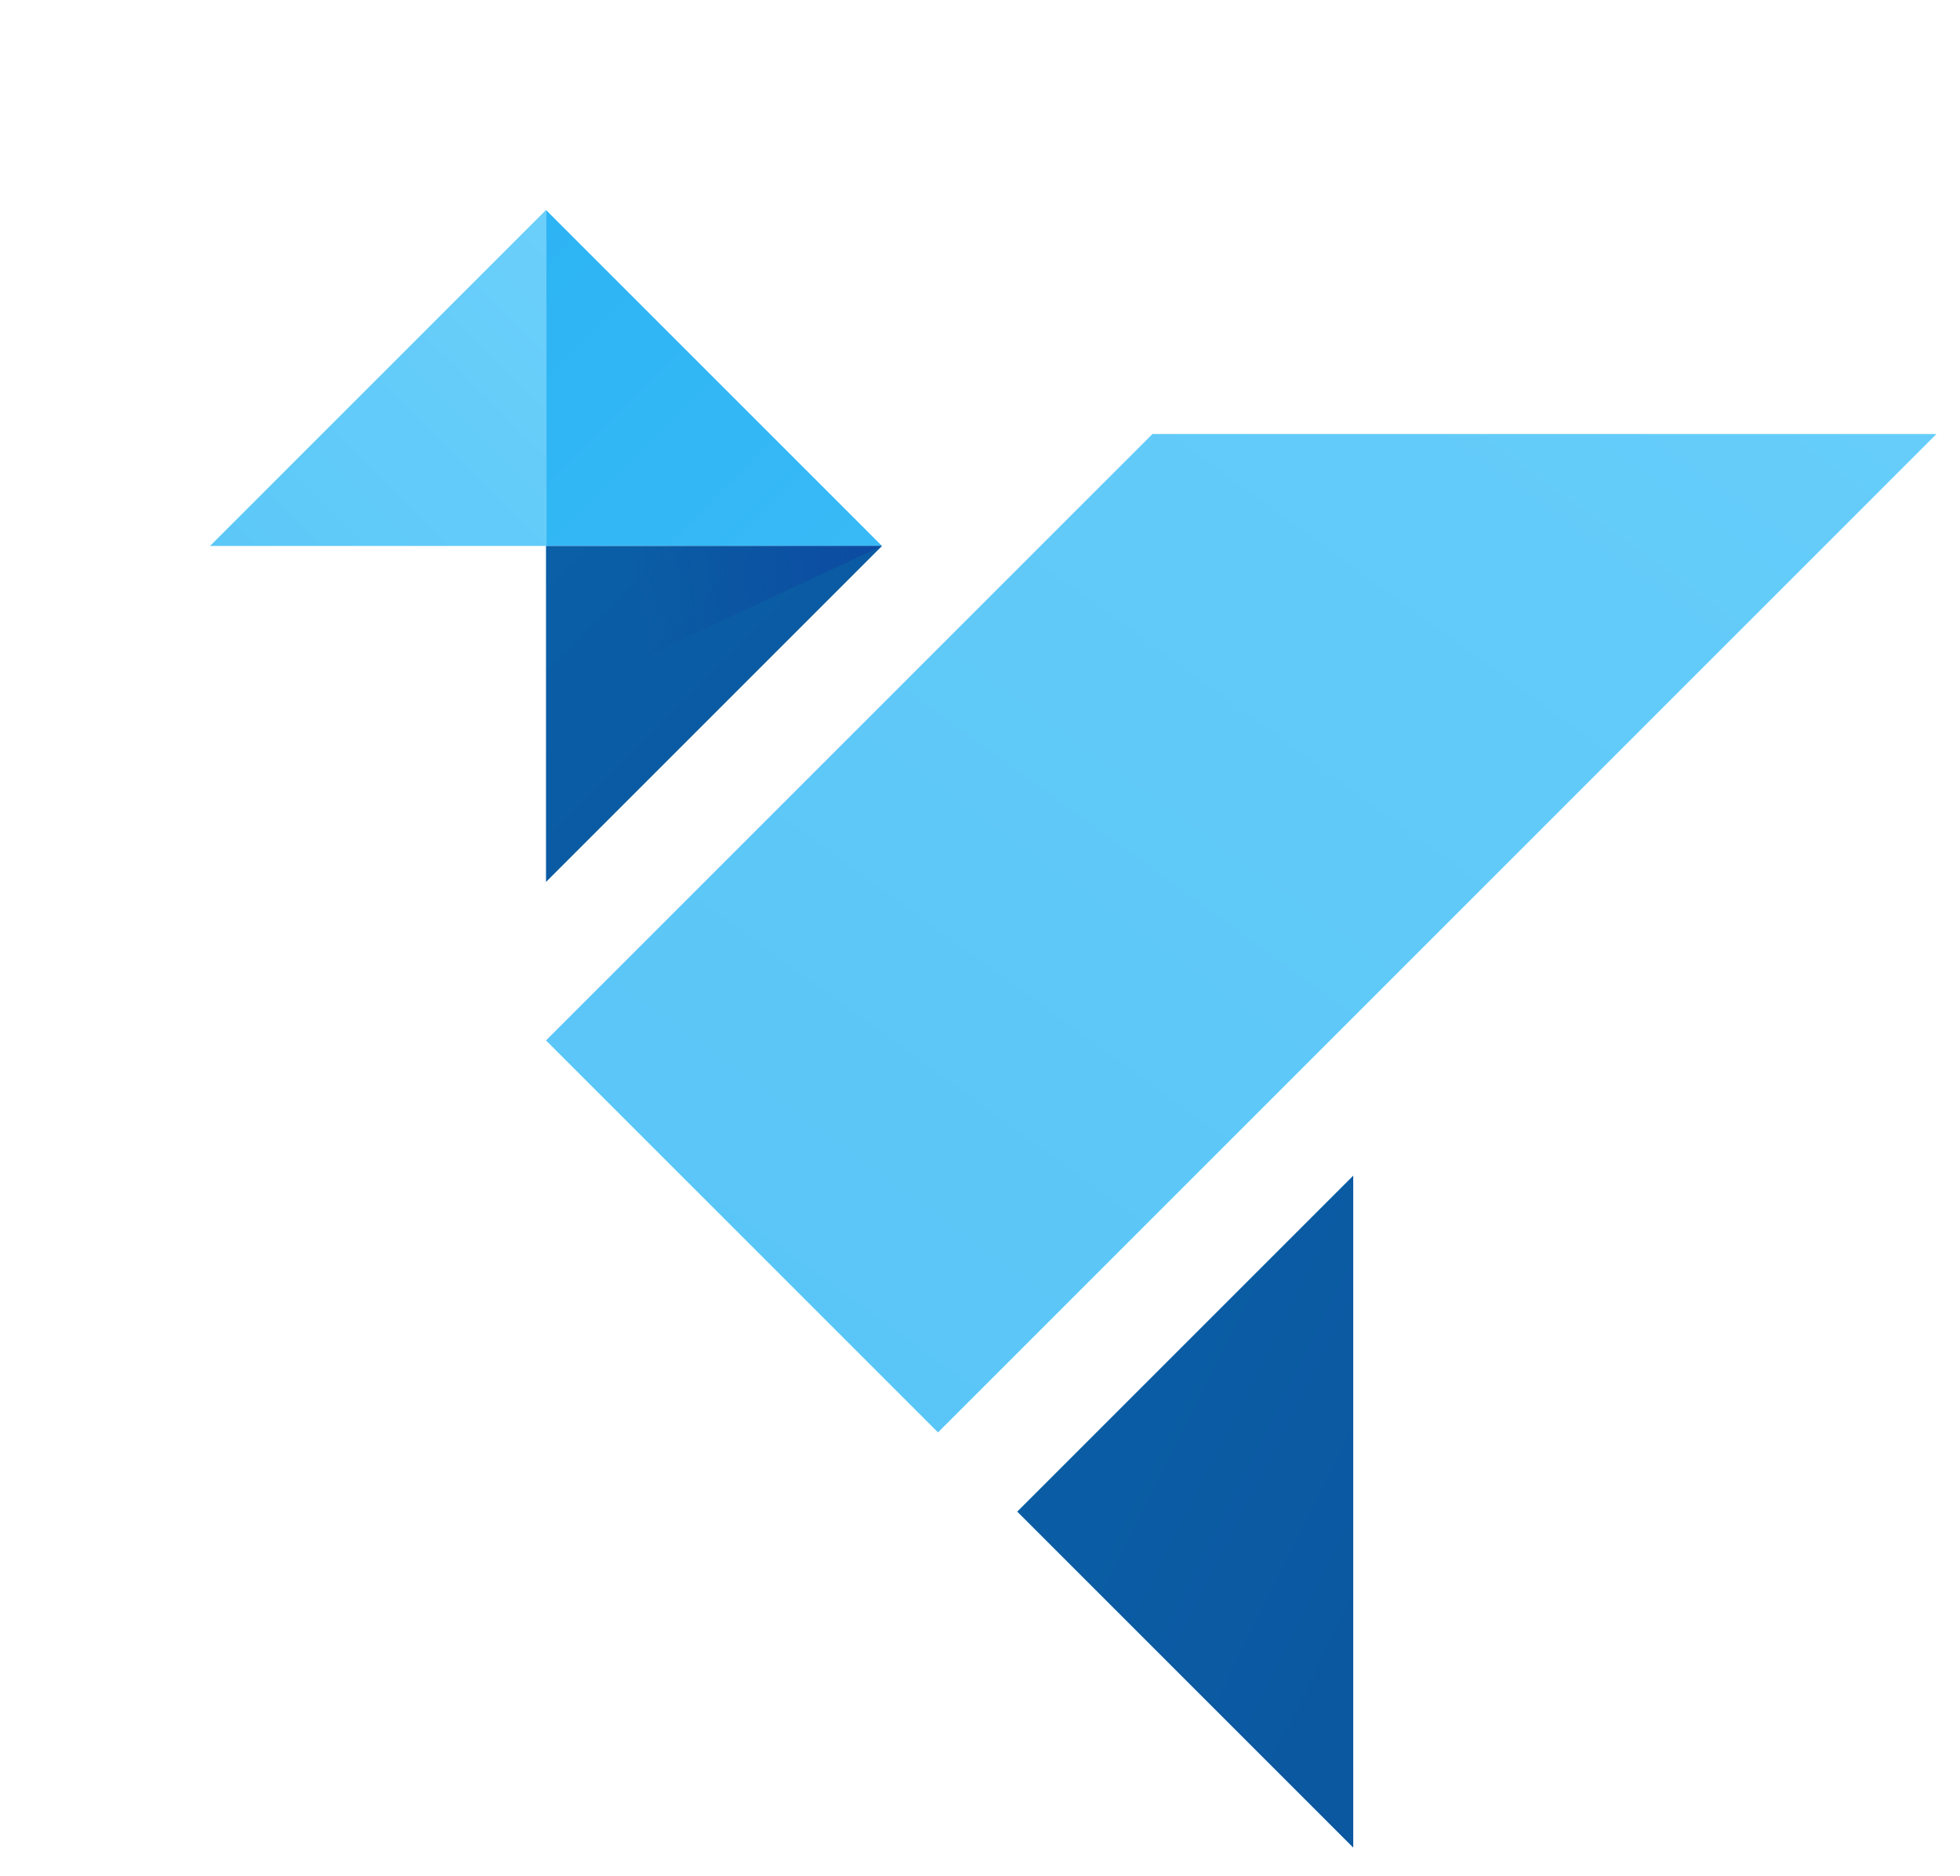
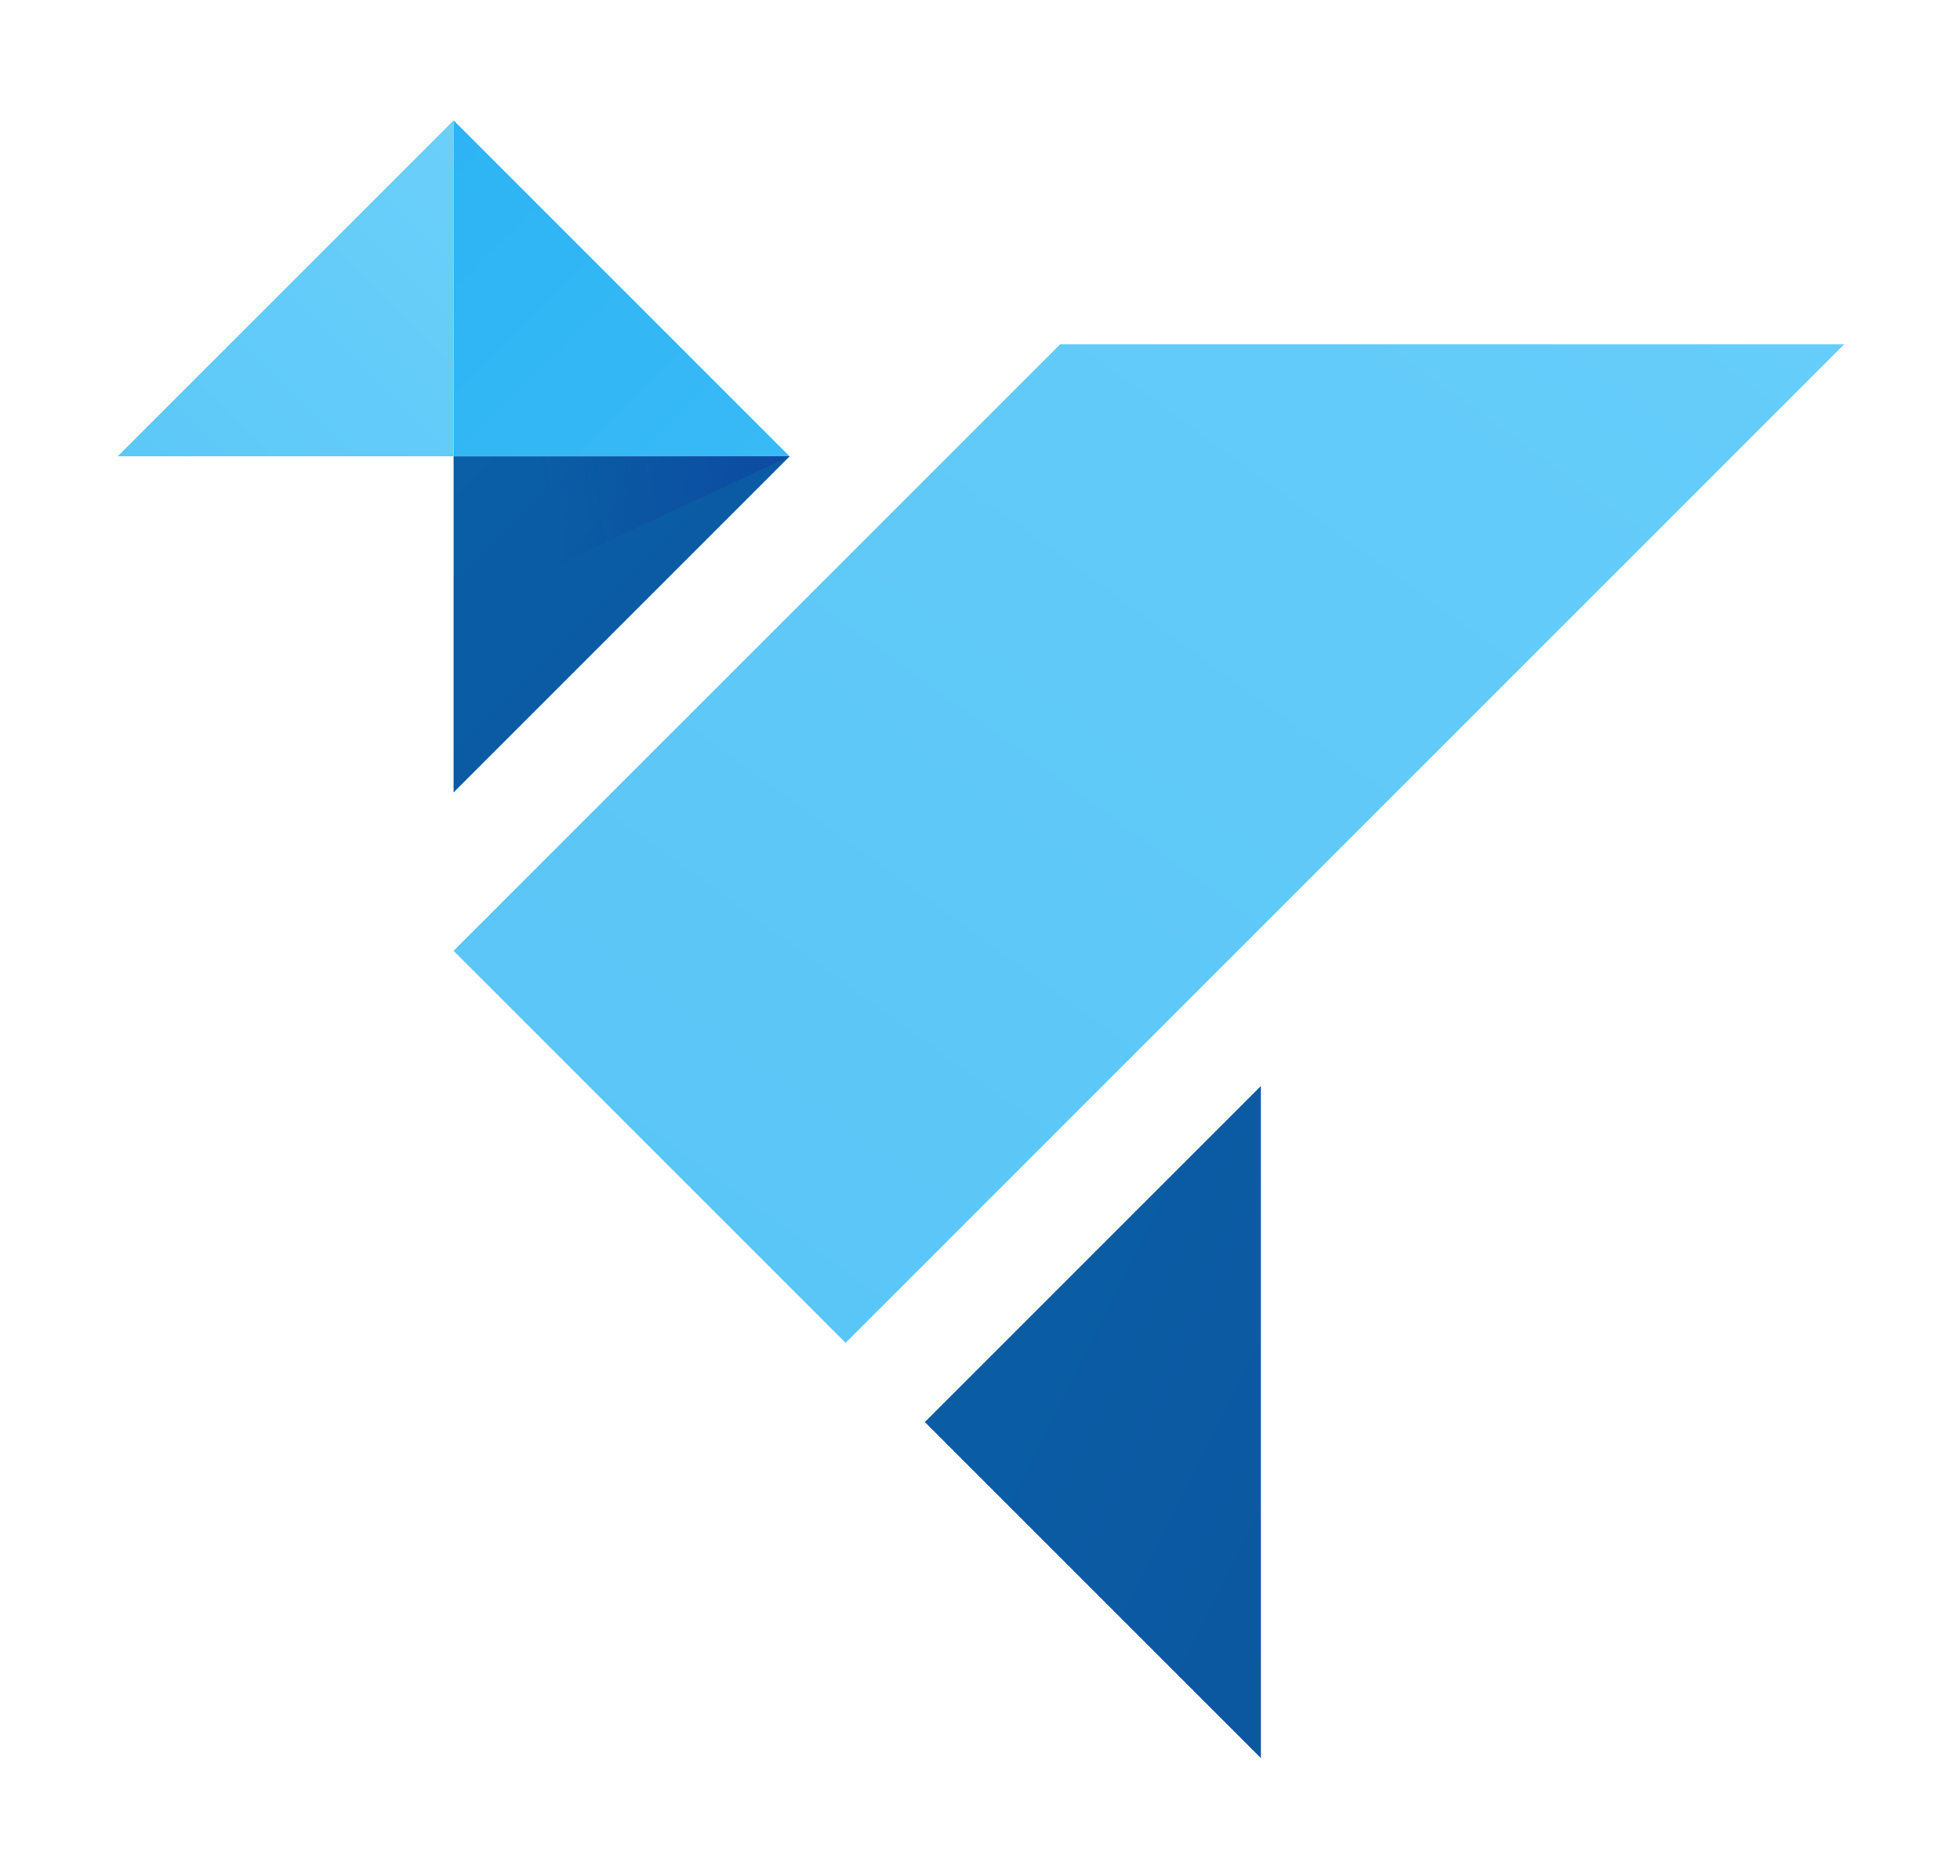
- <svg xmlns="http://www.w3.org/2000/svg" viewBox="45 45 700 670">
+ <svg xmlns="http://www.w3.org/2000/svg" viewBox="78 77 700 670">
  <defs>
    <linearGradient id="body" x1="0" y1="1" x2="1" y2="0">
      <stop offset="0" stop-color="#58C4F6" />
      <stop offset="1" stop-color="#66CDFA" />
    </linearGradient>
    <linearGradient id="headL" x1="0" y1="1" x2="1" y2="0">
      <stop offset="0" stop-color="#5CC8F8" />
      <stop offset="1" stop-color="#6BCFFA" />
    </linearGradient>
    <linearGradient id="headR" x1="0" y1="0" x2="1" y2="1">
      <stop offset="0" stop-color="#2DB4F4" />
      <stop offset="1" stop-color="#38BAF6" />
    </linearGradient>
    <linearGradient id="dark" x1="0" y1="0" x2="1" y2="1">
      <stop offset="0" stop-color="#0A5FA6" />
      <stop offset="1" stop-color="#0B57A0" />
    </linearGradient>
    <linearGradient id="shadow" gradientUnits="userSpaceOnUse" x1="360" y1="240" x2="270" y2="250">
      <stop offset="0" stop-color="#0D47A1" stop-opacity="0.8" />
      <stop offset="1" stop-color="#0D47A1" stop-opacity="0" />
    </linearGradient>
  </defs>
  <polygon points="240,120 120,240 240,240" fill="url(#headL)" />
  <polygon points="240,120 240,240 360,240" fill="url(#headR)" />
  <polygon points="240,240 360,240 240,360" fill="url(#dark)" />
  <polygon points="360,240 270,240 270,282" fill="url(#shadow)" />
  <polygon points="456.6,200 736.6,200 380,556.6 240,416.6" fill="url(#body)" />
  <polygon points="528.3,464.9 528.3,704.9 408.3,584.9" fill="url(#dark)" />
</svg>
